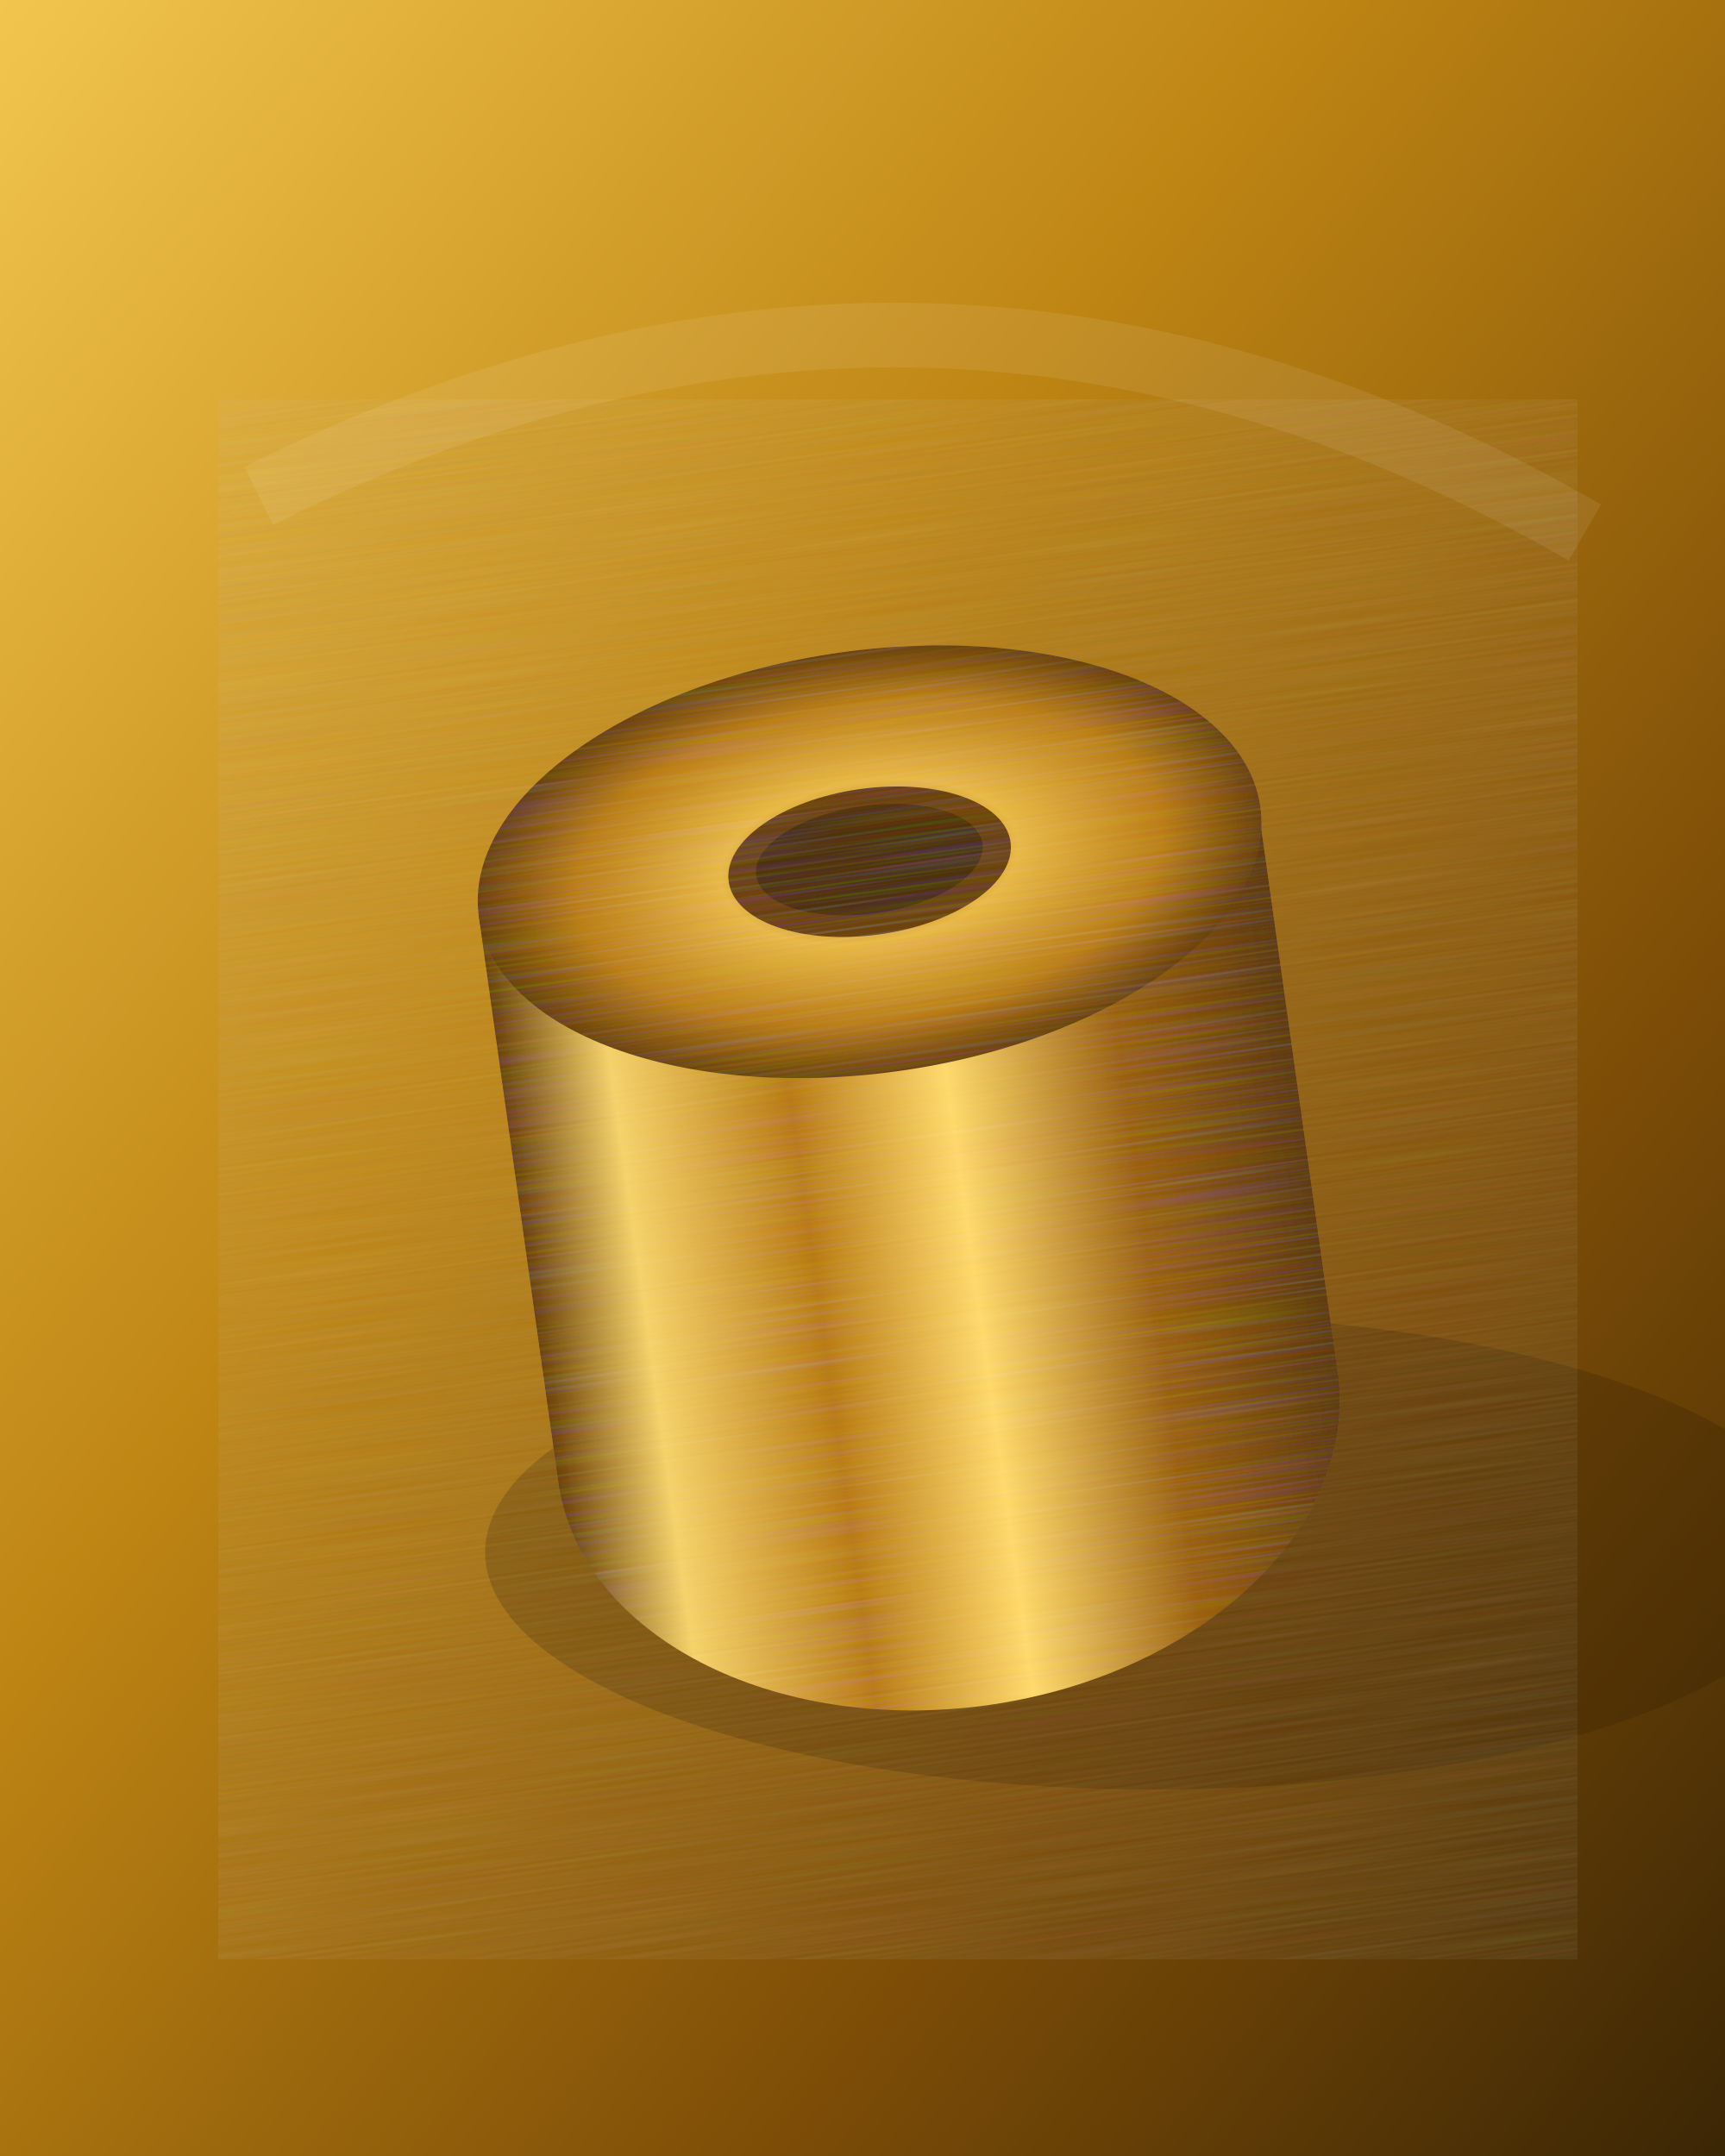
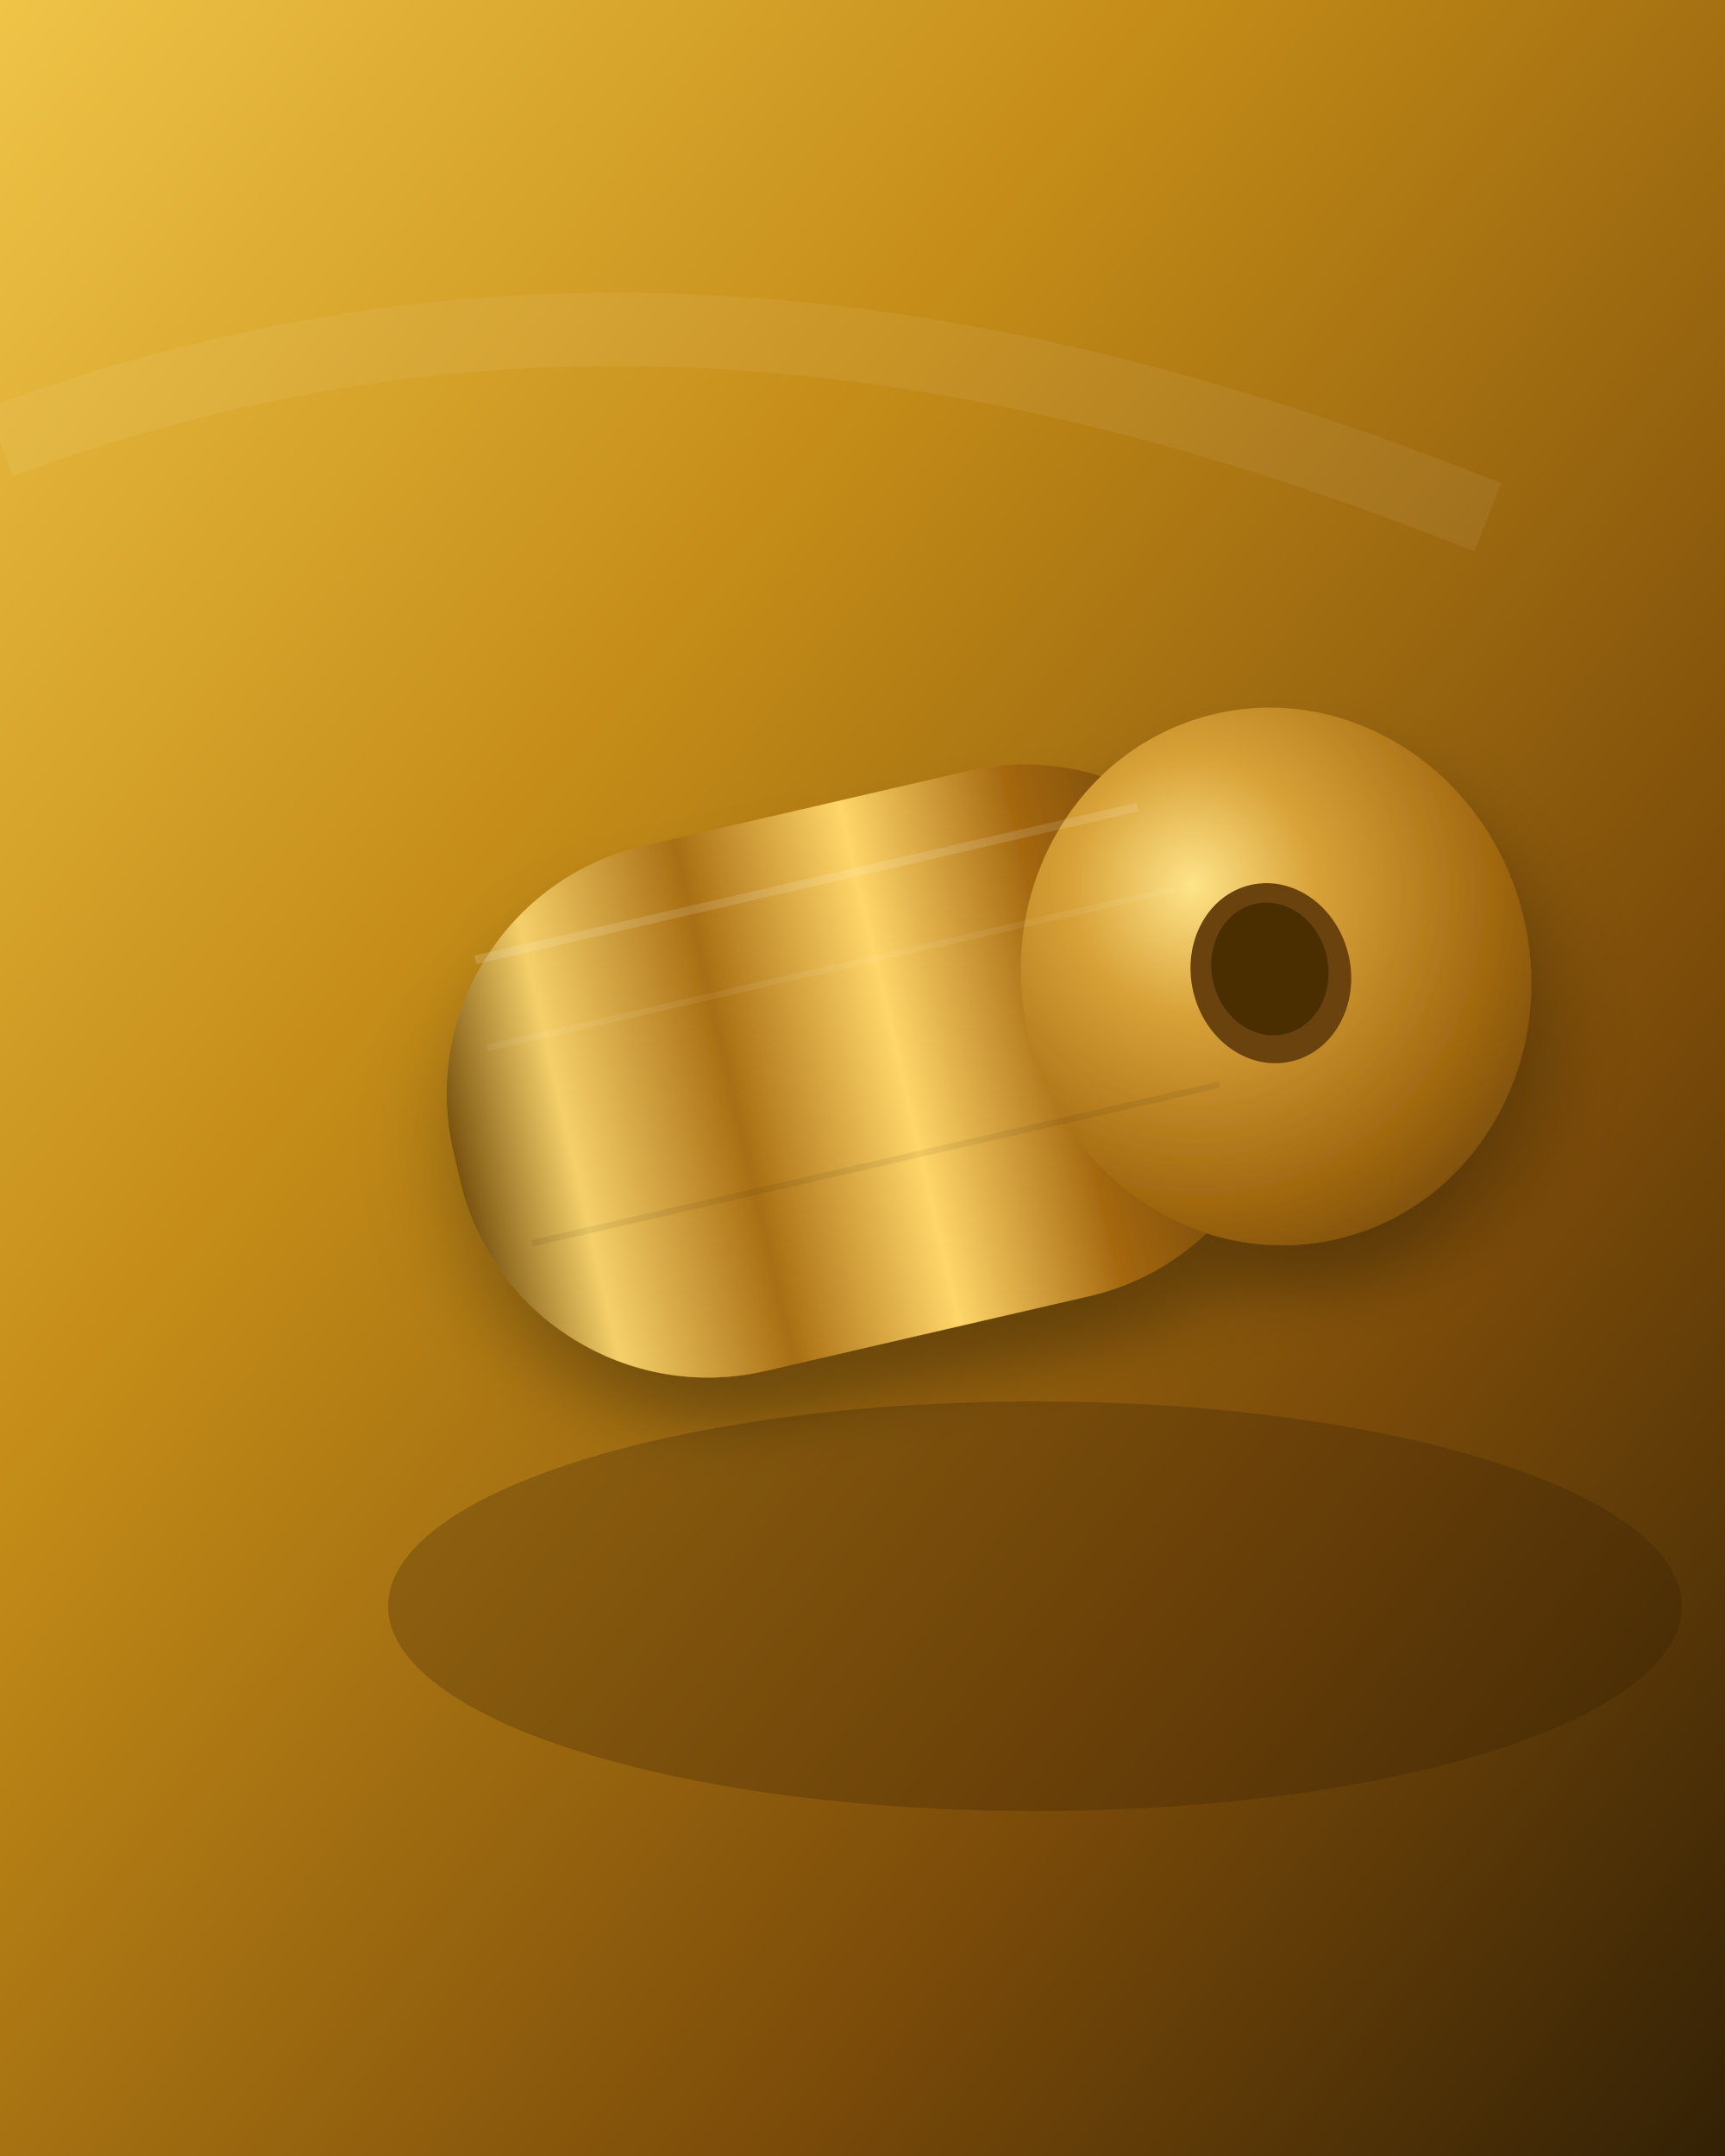
<svg xmlns="http://www.w3.org/2000/svg" viewBox="0 0 800 1000">
  <defs>
    <linearGradient id="bg" x1="0" y1="0" x2="1" y2="1">
-       <stop stop-color="#f2c64e" />
-       <stop offset=".38" stop-color="#bf8614" />
-       <stop offset=".72" stop-color="#7d4d07" />
-       <stop offset="1" stop-color="#3b2605" />
+       <stop stop-color="#efc447" />
+       <stop offset=".34" stop-color="#c58d18" />
+       <stop offset=".72" stop-color="#7b4b09" />
+       <stop offset="1" stop-color="#332105" />
    </linearGradient>
    <linearGradient id="rod" x1="0" x2="1">
-       <stop stop-color="#6a4107" />
-       <stop offset=".14" stop-color="#f6d26a" />
-       <stop offset=".36" stop-color="#b87b13" />
-       <stop offset=".56" stop-color="#ffd96b" />
-       <stop offset=".78" stop-color="#9b6210" />
-       <stop offset="1" stop-color="#5d3908" />
+       <stop stop-color="#76500d" />
+       <stop offset=".14" stop-color="#f5d06a" />
+       <stop offset=".34" stop-color="#a96e12" />
+       <stop offset=".54" stop-color="#ffd66a" />
+       <stop offset=".74" stop-color="#a4670e" />
+       <stop offset="1" stop-color="#5b3706" />
    </linearGradient>
-     <radialGradient id="face">
-       <stop stop-color="#8b570e" />
-       <stop offset=".38" stop-color="#e8b845" />
-       <stop offset=".75" stop-color="#ba7e18" />
-       <stop offset="1" stop-color="#6a420a" />
+     <radialGradient id="face" cx=".38" cy=".3" r=".85">
+       <stop stop-color="#ffe489" />
+       <stop offset=".28" stop-color="#d8a238" />
+       <stop offset=".68" stop-color="#a46a11" />
+       <stop offset="1" stop-color="#694108" />
    </radialGradient>
-     <filter id="brush">
-       <feTurbulence type="fractalNoise" baseFrequency=".01 .7" numOctaves="1" seed="6" result="n" />
-       <feColorMatrix in="n" values="1 0 0 0 .05 0 1 0 0 .04 0 0 1 0 .02 0 0 0 .16 0" />
-       <feBlend in="SourceGraphic" mode="overlay" />
+     <filter id="shadow" x="-30%" y="-30%" width="160%" height="180%">
+       <feGaussianBlur in="SourceAlpha" stdDeviation="18" />
+       <feOffset dy="22" />
+       <feComponentTransfer>
+         <feFuncA type="linear" slope=".30" />
+       </feComponentTransfer>
+       <feMerge>
+         <feMergeNode />
+         <feMergeNode in="SourceGraphic" />
+       </feMerge>
    </filter>
  </defs>
  <rect width="800" height="1000" fill="url(#bg)" />
-   <ellipse cx="535" cy="720" rx="310" ry="110" fill="#2f1c04" opacity=".25" />
-   <g filter="url(#brush)" transform="rotate(-8 480 500)">
-     <path d="M235 390h365v265c0 72-82 130-182 130s-183-58-183-130z" fill="url(#rod)" />
-     <ellipse cx="418" cy="390" rx="183" ry="98" fill="url(#face)" />
-     <ellipse cx="418" cy="390" rx="66" ry="34" fill="#6c430b" />
-     <ellipse cx="418" cy="389" rx="53" ry="25" fill="#4f3007" />
+   <path d="M0 205c215-80 433-68 690 35" fill="none" stroke="#fff" stroke-opacity=".06" stroke-width="34" />
+   <ellipse cx="480" cy="745" rx="300" ry="95" fill="#2d1b03" opacity=".24" />
+   <g transform="rotate(-13 455 505)" filter="url(#shadow)">
+     <rect x="210" y="360" width="390" height="250" rx="118" fill="url(#rod)" />
+     <ellipse cx="600" cy="485" rx="118" ry="125" fill="url(#face)" />
+     <ellipse cx="598" cy="483" rx="37" ry="42" fill="#6a430b" />
+     <ellipse cx="598" cy="481" rx="27" ry="31" fill="#4b2e06" />
+     <path d="M240 394h315" stroke="#fff" stroke-opacity=".13" stroke-width="4" />
+     <path d="M236 435h327" stroke="#fff" stroke-opacity=".07" stroke-width="3" />
+     <path d="M236 528h327" stroke="#000" stroke-opacity=".07" stroke-width="3" />
  </g>
-   <path d="M120 230c210-105 414-99 615 17" fill="none" stroke="#fff" stroke-opacity=".08" stroke-width="30" />
</svg>
